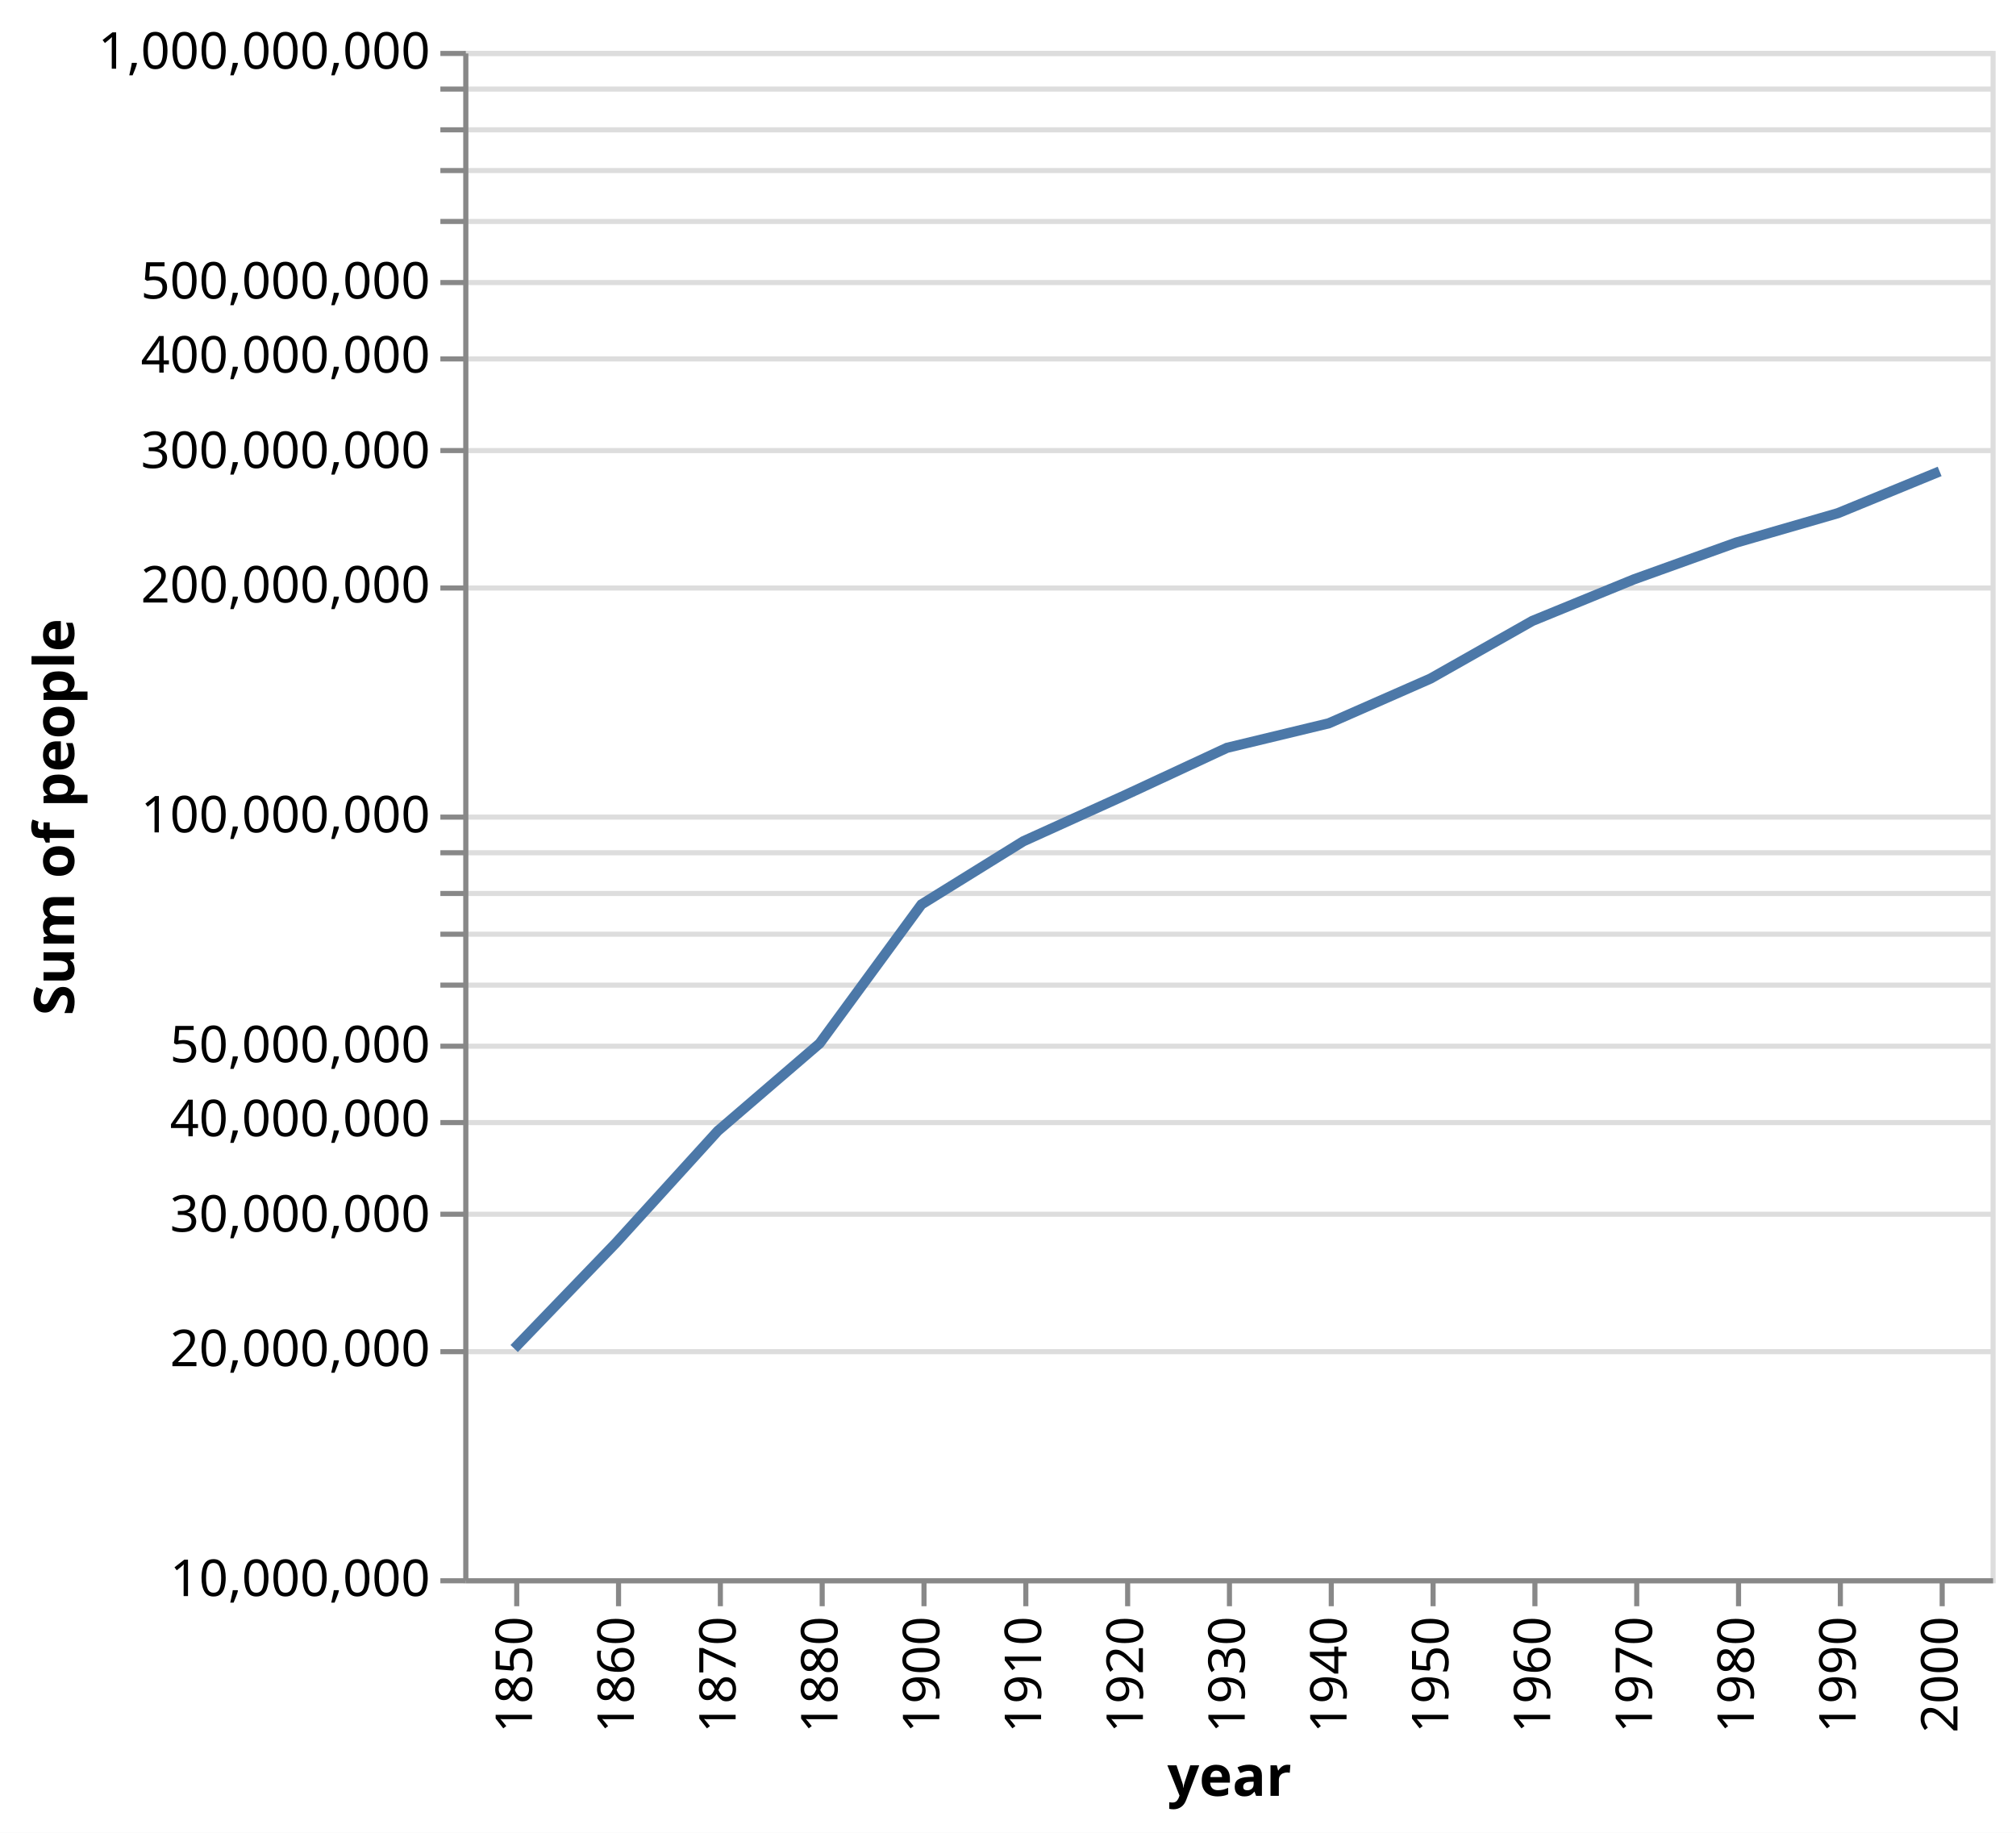
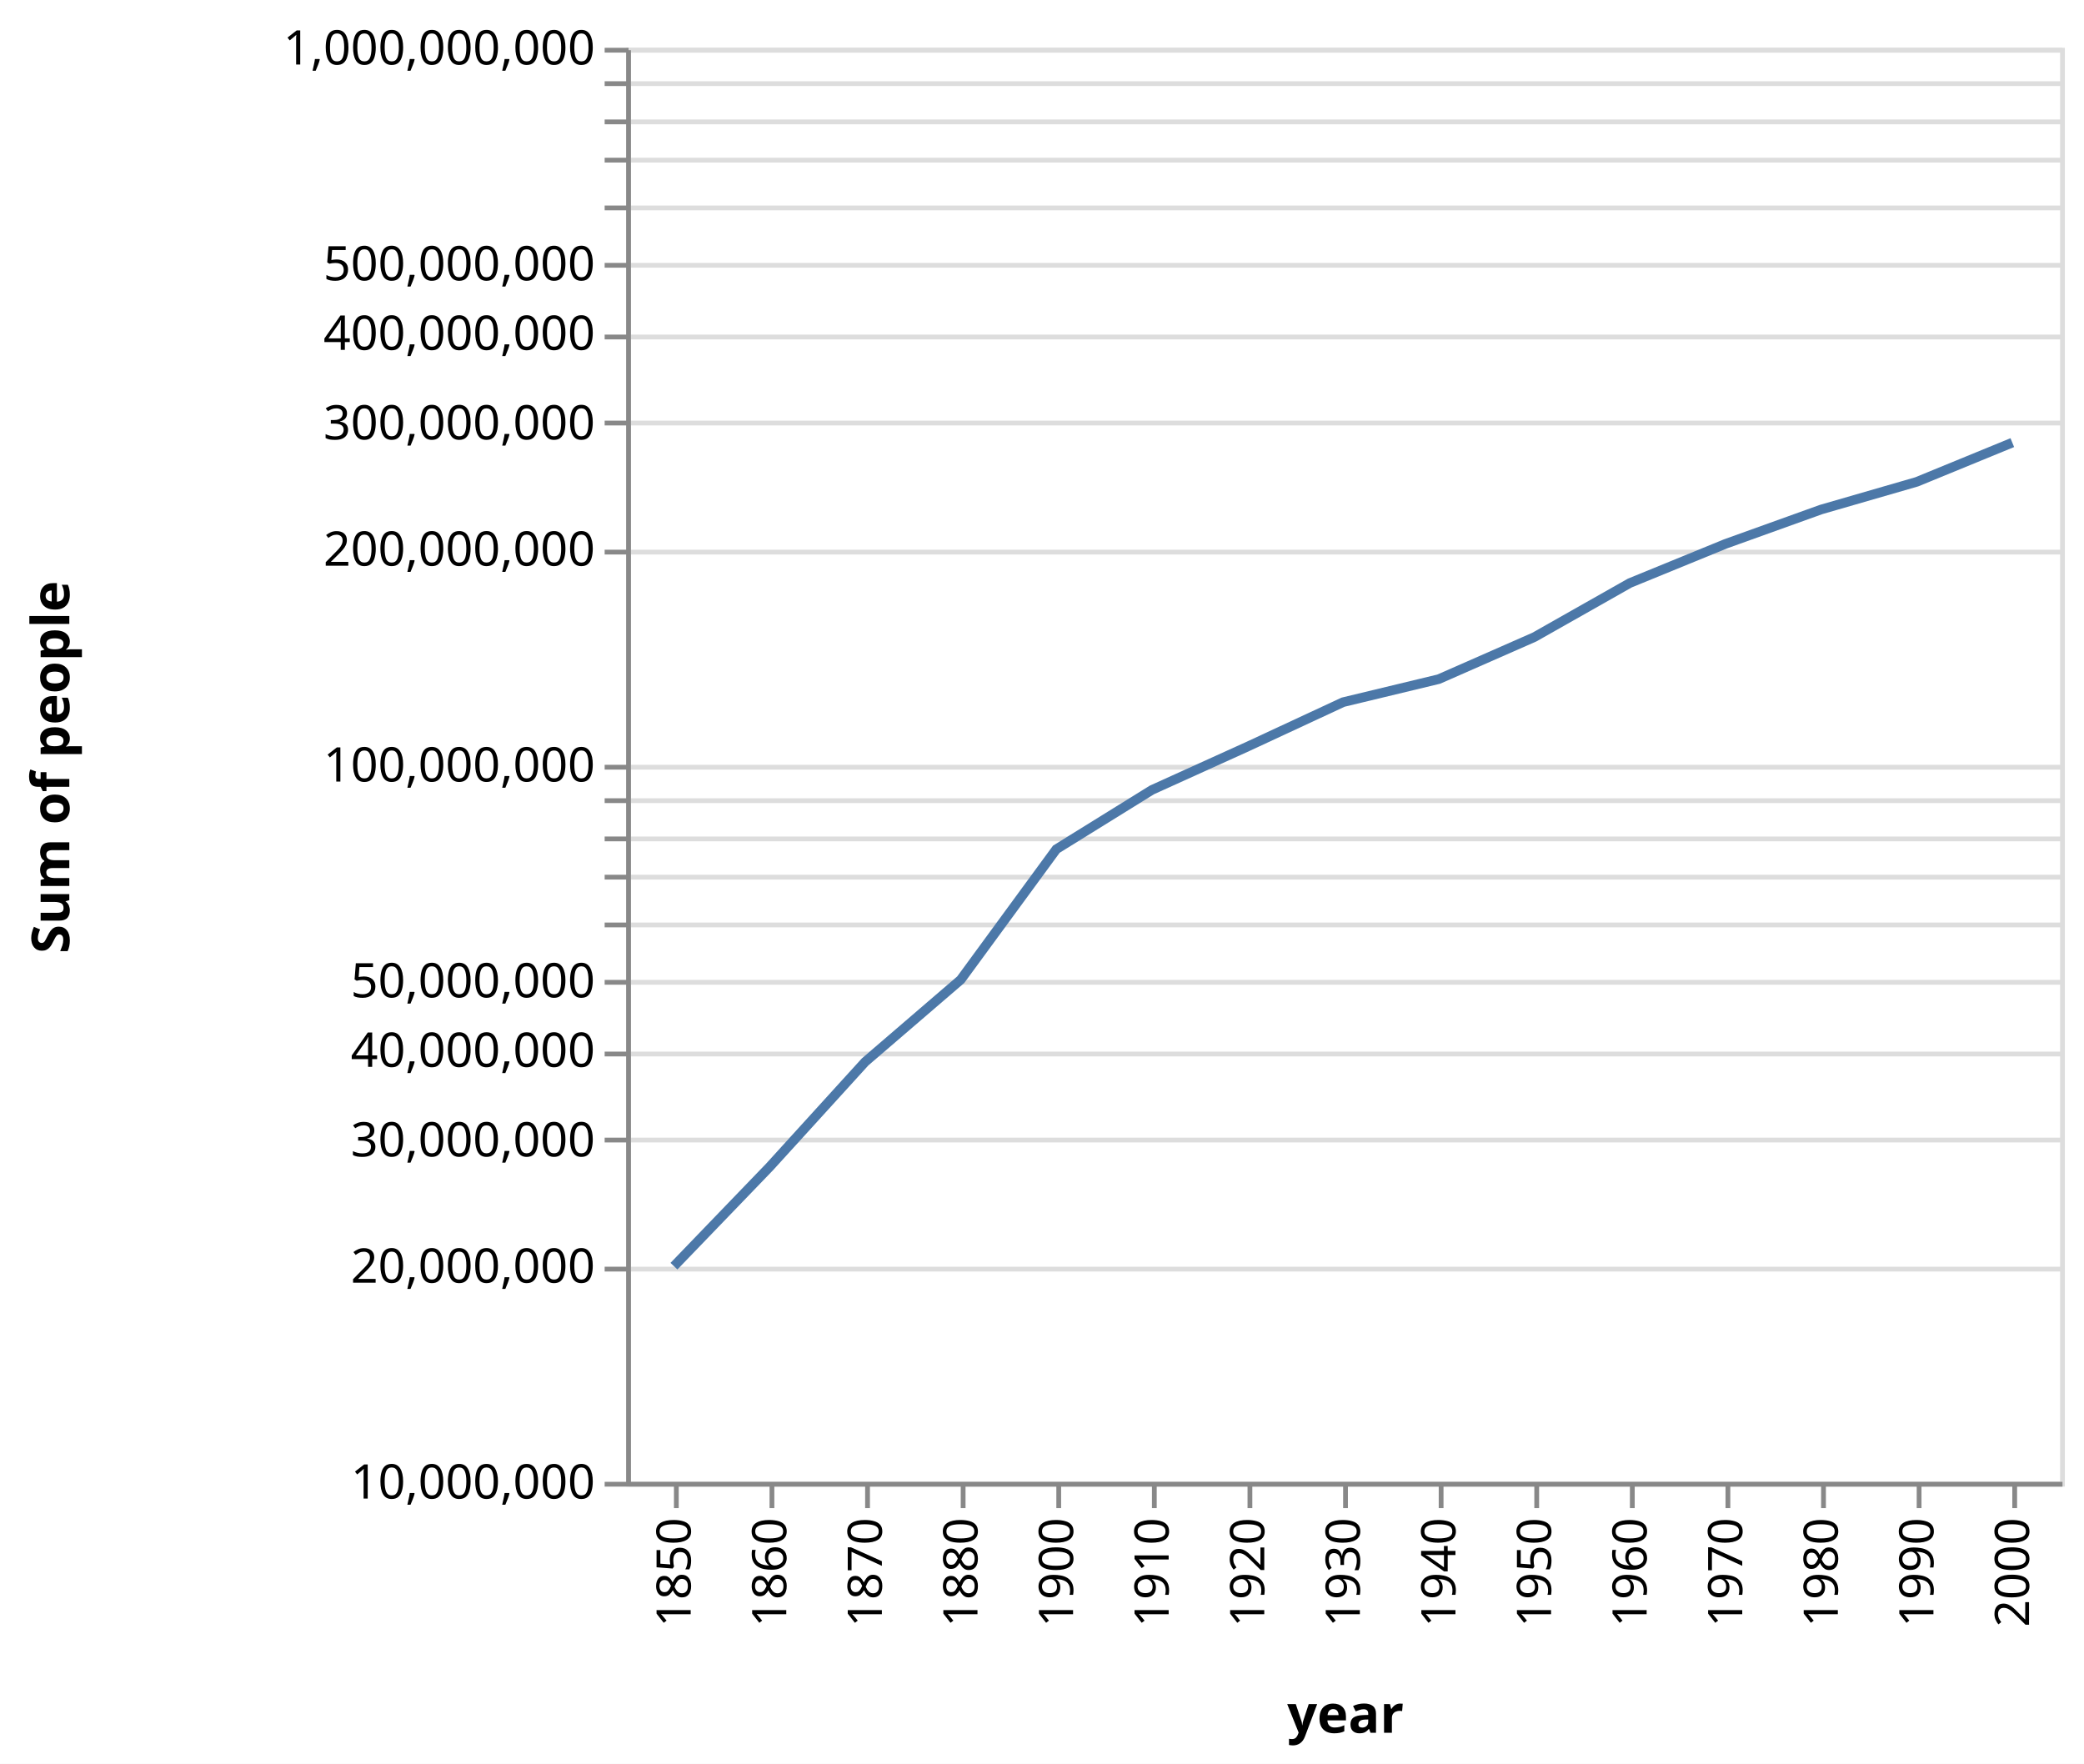
- <svg xmlns="http://www.w3.org/2000/svg" version="1.1" class="marks" width="396" height="360" viewBox="0 0 396 360">
-   <rect width="396" height="360" fill="white" />
-   <g fill="none" stroke-miterlimit="10" transform="translate(91,10)">
+ <svg xmlns="http://www.w3.org/2000/svg" version="1.1" class="marks" width="436" height="369" viewBox="0 0 436 369">
+   <rect width="436" height="369" fill="white" />
+   <g fill="none" stroke-miterlimit="10" transform="translate(131,10)">
    <g class="mark-group role-frame root" role="graphics-object" aria-roledescription="group mark container">
      <g transform="translate(0,0)">
        <path class="background" aria-hidden="true" d="M0.5,0.5h300v300h-300Z" stroke="#ddd" />
        <g>
          <g class="mark-group role-axis" aria-hidden="true">
            <g transform="translate(0.5,0.5)">
              <path class="background" aria-hidden="true" d="M0,0h0v0h0Z" pointer-events="none" />
              <g>
                <g class="mark-rule role-axis-grid" pointer-events="none">
                  <line transform="translate(0,300)" x2="300" y2="0" stroke="#ddd" stroke-width="1" opacity="1" />
                  <line transform="translate(0,255)" x2="300" y2="0" stroke="#ddd" stroke-width="1" opacity="1" />
                  <line transform="translate(0,228)" x2="300" y2="0" stroke="#ddd" stroke-width="1" opacity="1" />
                  <line transform="translate(0,210)" x2="300" y2="0" stroke="#ddd" stroke-width="1" opacity="1" />
                  <line transform="translate(0,195)" x2="300" y2="0" stroke="#ddd" stroke-width="1" opacity="1" />
                  <line transform="translate(0,183)" x2="300" y2="0" stroke="#ddd" stroke-width="1" opacity="1" />
                  <line transform="translate(0,173)" x2="300" y2="0" stroke="#ddd" stroke-width="1" opacity="1" />
                  <line transform="translate(0,165)" x2="300" y2="0" stroke="#ddd" stroke-width="1" opacity="1" />
                  <line transform="translate(0,157)" x2="300" y2="0" stroke="#ddd" stroke-width="1" opacity="1" />
                  <line transform="translate(0,150)" x2="300" y2="0" stroke="#ddd" stroke-width="1" opacity="1" />
                  <line transform="translate(0,105)" x2="300" y2="0" stroke="#ddd" stroke-width="1" opacity="1" />
                  <line transform="translate(0,78)" x2="300" y2="0" stroke="#ddd" stroke-width="1" opacity="1" />
                  <line transform="translate(0,60)" x2="300" y2="0" stroke="#ddd" stroke-width="1" opacity="1" />
                  <line transform="translate(0,45)" x2="300" y2="0" stroke="#ddd" stroke-width="1" opacity="1" />
                  <line transform="translate(0,33)" x2="300" y2="0" stroke="#ddd" stroke-width="1" opacity="1" />
                  <line transform="translate(0,23)" x2="300" y2="0" stroke="#ddd" stroke-width="1" opacity="1" />
                  <line transform="translate(0,15)" x2="300" y2="0" stroke="#ddd" stroke-width="1" opacity="1" />
                  <line transform="translate(0,7)" x2="300" y2="0" stroke="#ddd" stroke-width="1" opacity="1" />
                  <line transform="translate(0,0)" x2="300" y2="0" stroke="#ddd" stroke-width="1" opacity="1" />
                </g>
              </g>
              <path class="foreground" aria-hidden="true" d="" pointer-events="none" display="none" />
            </g>
          </g>
          <g class="mark-group role-axis" role="graphics-symbol" aria-roledescription="axis" aria-label="X-axis titled 'year' for a discrete scale with 15 values: 1850, 1860, 1870, 1880, 1900, ending with 2000">
            <g transform="translate(0.5,300.5)">
              <path class="background" aria-hidden="true" d="M0,0h0v0h0Z" pointer-events="none" />
              <g>
                <g class="mark-rule role-axis-tick" pointer-events="none">
                  <line transform="translate(10,0)" x2="0" y2="5" stroke="#888" stroke-width="1" opacity="1" />
                  <line transform="translate(30,0)" x2="0" y2="5" stroke="#888" stroke-width="1" opacity="1" />
                  <line transform="translate(50,0)" x2="0" y2="5" stroke="#888" stroke-width="1" opacity="1" />
                  <line transform="translate(70,0)" x2="0" y2="5" stroke="#888" stroke-width="1" opacity="1" />
                  <line transform="translate(90,0)" x2="0" y2="5" stroke="#888" stroke-width="1" opacity="1" />
                  <line transform="translate(110,0)" x2="0" y2="5" stroke="#888" stroke-width="1" opacity="1" />
                  <line transform="translate(130,0)" x2="0" y2="5" stroke="#888" stroke-width="1" opacity="1" />
                  <line transform="translate(150,0)" x2="0" y2="5" stroke="#888" stroke-width="1" opacity="1" />
                  <line transform="translate(170,0)" x2="0" y2="5" stroke="#888" stroke-width="1" opacity="1" />
                  <line transform="translate(190,0)" x2="0" y2="5" stroke="#888" stroke-width="1" opacity="1" />
                  <line transform="translate(210,0)" x2="0" y2="5" stroke="#888" stroke-width="1" opacity="1" />
                  <line transform="translate(230,0)" x2="0" y2="5" stroke="#888" stroke-width="1" opacity="1" />
                  <line transform="translate(250,0)" x2="0" y2="5" stroke="#888" stroke-width="1" opacity="1" />
                  <line transform="translate(270,0)" x2="0" y2="5" stroke="#888" stroke-width="1" opacity="1" />
                  <line transform="translate(290,0)" x2="0" y2="5" stroke="#888" stroke-width="1" opacity="1" />
                </g>
                <g class="mark-text role-axis-label" pointer-events="none">
                  <text text-anchor="end" transform="translate(10,7) rotate(270) translate(0,3)" font-family="sans-serif" font-size="10px" fill="#000" opacity="1">1850</text>
                  <text text-anchor="end" transform="translate(30,7) rotate(270) translate(0,3)" font-family="sans-serif" font-size="10px" fill="#000" opacity="1">1860</text>
                  <text text-anchor="end" transform="translate(50,7) rotate(270) translate(0,3)" font-family="sans-serif" font-size="10px" fill="#000" opacity="1">1870</text>
                  <text text-anchor="end" transform="translate(70,7) rotate(270) translate(0,3)" font-family="sans-serif" font-size="10px" fill="#000" opacity="1">1880</text>
                  <text text-anchor="end" transform="translate(90,7) rotate(270) translate(0,3)" font-family="sans-serif" font-size="10px" fill="#000" opacity="1">1900</text>
                  <text text-anchor="end" transform="translate(110,7) rotate(270) translate(0,3)" font-family="sans-serif" font-size="10px" fill="#000" opacity="1">1910</text>
                  <text text-anchor="end" transform="translate(130,7) rotate(270) translate(0,3)" font-family="sans-serif" font-size="10px" fill="#000" opacity="1">1920</text>
                  <text text-anchor="end" transform="translate(150,7) rotate(270) translate(0,3)" font-family="sans-serif" font-size="10px" fill="#000" opacity="1">1930</text>
                  <text text-anchor="end" transform="translate(170,7) rotate(270) translate(0,3)" font-family="sans-serif" font-size="10px" fill="#000" opacity="1">1940</text>
                  <text text-anchor="end" transform="translate(190,7) rotate(270) translate(0,3)" font-family="sans-serif" font-size="10px" fill="#000" opacity="1">1950</text>
                  <text text-anchor="end" transform="translate(210,7) rotate(270) translate(0,3)" font-family="sans-serif" font-size="10px" fill="#000" opacity="1">1960</text>
                  <text text-anchor="end" transform="translate(230,7) rotate(270) translate(0,3)" font-family="sans-serif" font-size="10px" fill="#000" opacity="1">1970</text>
                  <text text-anchor="end" transform="translate(250,7) rotate(270) translate(0,3)" font-family="sans-serif" font-size="10px" fill="#000" opacity="1">1980</text>
                  <text text-anchor="end" transform="translate(270,7) rotate(270) translate(0,3)" font-family="sans-serif" font-size="10px" fill="#000" opacity="1">1990</text>
                  <text text-anchor="end" transform="translate(290,7) rotate(270) translate(0,3)" font-family="sans-serif" font-size="10px" fill="#000" opacity="1">2000</text>
                </g>
                <g class="mark-rule role-axis-domain" pointer-events="none">
                  <line transform="translate(0,0)" x2="300" y2="0" stroke="#888" stroke-width="1" opacity="1" />
                </g>
                <g class="mark-text role-axis-title" pointer-events="none">
-                   <text text-anchor="middle" transform="translate(150,42.24609)" font-family="sans-serif" font-size="11px" font-weight="bold" fill="#000" opacity="1">year</text>
+                   <text text-anchor="middle" transform="translate(150,52)" font-family="sans-serif" font-size="11px" font-weight="bold" fill="#000" opacity="1">year</text>
                </g>
              </g>
              <path class="foreground" aria-hidden="true" d="" pointer-events="none" display="none" />
            </g>
          </g>
          <g class="mark-group role-axis" role="graphics-symbol" aria-roledescription="axis" aria-label="Y-axis titled 'Sum of people' for a log scale with values from 10,000,000 to 1,000,000,000">
            <g transform="translate(0.5,0.5)">
              <path class="background" aria-hidden="true" d="M0,0h0v0h0Z" pointer-events="none" />
              <g>
                <g class="mark-rule role-axis-tick" pointer-events="none">
                  <line transform="translate(0,300)" x2="-5" y2="0" stroke="#888" stroke-width="1" opacity="1" />
                  <line transform="translate(0,255)" x2="-5" y2="0" stroke="#888" stroke-width="1" opacity="1" />
                  <line transform="translate(0,228)" x2="-5" y2="0" stroke="#888" stroke-width="1" opacity="1" />
                  <line transform="translate(0,210)" x2="-5" y2="0" stroke="#888" stroke-width="1" opacity="1" />
                  <line transform="translate(0,195)" x2="-5" y2="0" stroke="#888" stroke-width="1" opacity="1" />
                  <line transform="translate(0,183)" x2="-5" y2="0" stroke="#888" stroke-width="1" opacity="1" />
                  <line transform="translate(0,173)" x2="-5" y2="0" stroke="#888" stroke-width="1" opacity="1" />
                  <line transform="translate(0,165)" x2="-5" y2="0" stroke="#888" stroke-width="1" opacity="1" />
                  <line transform="translate(0,157)" x2="-5" y2="0" stroke="#888" stroke-width="1" opacity="1" />
                  <line transform="translate(0,150)" x2="-5" y2="0" stroke="#888" stroke-width="1" opacity="1" />
                  <line transform="translate(0,105)" x2="-5" y2="0" stroke="#888" stroke-width="1" opacity="1" />
                  <line transform="translate(0,78)" x2="-5" y2="0" stroke="#888" stroke-width="1" opacity="1" />
                  <line transform="translate(0,60)" x2="-5" y2="0" stroke="#888" stroke-width="1" opacity="1" />
                  <line transform="translate(0,45)" x2="-5" y2="0" stroke="#888" stroke-width="1" opacity="1" />
                  <line transform="translate(0,33)" x2="-5" y2="0" stroke="#888" stroke-width="1" opacity="1" />
                  <line transform="translate(0,23)" x2="-5" y2="0" stroke="#888" stroke-width="1" opacity="1" />
                  <line transform="translate(0,15)" x2="-5" y2="0" stroke="#888" stroke-width="1" opacity="1" />
                  <line transform="translate(0,7)" x2="-5" y2="0" stroke="#888" stroke-width="1" opacity="1" />
                  <line transform="translate(0,0)" x2="-5" y2="0" stroke="#888" stroke-width="1" opacity="1" />
                </g>
                <g class="mark-text role-axis-label" pointer-events="none">
                  <text text-anchor="end" transform="translate(-7,303)" font-family="sans-serif" font-size="10px" fill="#000" opacity="1">10,000,000</text>
                  <text text-anchor="end" transform="translate(-7,257.8455)" font-family="sans-serif" font-size="10px" fill="#000" opacity="1">20,000,000</text>
                  <text text-anchor="end" transform="translate(-7,231.4318)" font-family="sans-serif" font-size="10px" fill="#000" opacity="1">30,000,000</text>
                  <text text-anchor="end" transform="translate(-7,212.691)" font-family="sans-serif" font-size="10px" fill="#000" opacity="1">40,000,000</text>
                  <text text-anchor="end" transform="translate(-7,198.1545)" font-family="sans-serif" font-size="10px" fill="#000" opacity="1">50,000,000</text>
                  <text text-anchor="end" transform="translate(-7,186.2773)" font-family="sans-serif" font-size="10px" fill="#000" opacity="1" />
                  <text text-anchor="end" transform="translate(-7,176.2353)" font-family="sans-serif" font-size="10px" fill="#000" opacity="1" />
                  <text text-anchor="end" transform="translate(-7,167.5365)" font-family="sans-serif" font-size="10px" fill="#000" opacity="1" />
                  <text text-anchor="end" transform="translate(-7,159.8636)" font-family="sans-serif" font-size="10px" fill="#000" opacity="1" />
                  <text text-anchor="end" transform="translate(-7,153)" font-family="sans-serif" font-size="10px" fill="#000" opacity="1">100,000,000</text>
                  <text text-anchor="end" transform="translate(-7,107.8455)" font-family="sans-serif" font-size="10px" fill="#000" opacity="1">200,000,000</text>
                  <text text-anchor="end" transform="translate(-7,81.43181)" font-family="sans-serif" font-size="10px" fill="#000" opacity="1">300,000,000</text>
                  <text text-anchor="end" transform="translate(-7,62.691)" font-family="sans-serif" font-size="10px" fill="#000" opacity="1">400,000,000</text>
                  <text text-anchor="end" transform="translate(-7,48.1545)" font-family="sans-serif" font-size="10px" fill="#000" opacity="1">500,000,000</text>
                  <text text-anchor="end" transform="translate(-7,36.27731)" font-family="sans-serif" font-size="10px" fill="#000" opacity="1" />
                  <text text-anchor="end" transform="translate(-7,26.23529)" font-family="sans-serif" font-size="10px" fill="#000" opacity="1" />
                  <text text-anchor="end" transform="translate(-7,17.5365)" font-family="sans-serif" font-size="10px" fill="#000" opacity="1" />
                  <text text-anchor="end" transform="translate(-7,9.863624)" font-family="sans-serif" font-size="10px" fill="#000" opacity="1" />
                  <text text-anchor="end" transform="translate(-7,3)" font-family="sans-serif" font-size="10px" fill="#000" opacity="1">1,000,000,000</text>
                </g>
                <g class="mark-rule role-axis-domain" pointer-events="none">
                  <line transform="translate(0,300)" x2="0" y2="-300" stroke="#888" stroke-width="1" opacity="1" />
                </g>
                <g class="mark-text role-axis-title" pointer-events="none">
-                   <text text-anchor="middle" transform="translate(-74.9502,150) rotate(-90) translate(0,-2)" font-family="sans-serif" font-size="11px" font-weight="bold" fill="#000" opacity="1">Sum of people</text>
+                   <text text-anchor="middle" transform="translate(-115,150) rotate(-90) translate(0,-2)" font-family="sans-serif" font-size="11px" font-weight="bold" fill="#000" opacity="1">Sum of people</text>
                </g>
              </g>
              <path class="foreground" aria-hidden="true" d="" pointer-events="none" display="none" />
            </g>
          </g>
          <g class="mark-line role-mark marks" role="graphics-object" aria-roledescription="line mark container">
            <path aria-label="year: 1850; Sum of people: 19987559" role="graphics-symbol" aria-roledescription="line mark" d="M10,254.886L30,234.127L50,212.142L70,194.953L90,167.653L110,155.253L130,146.191L150,136.894L170,132.077L190,123.285L210,111.962L230,103.779L250,96.59L270,90.804L290,82.597" stroke="#4c78a8" stroke-width="2" />
          </g>
        </g>
        <path class="foreground" aria-hidden="true" d="" display="none" />
      </g>
    </g>
  </g>
</svg>
